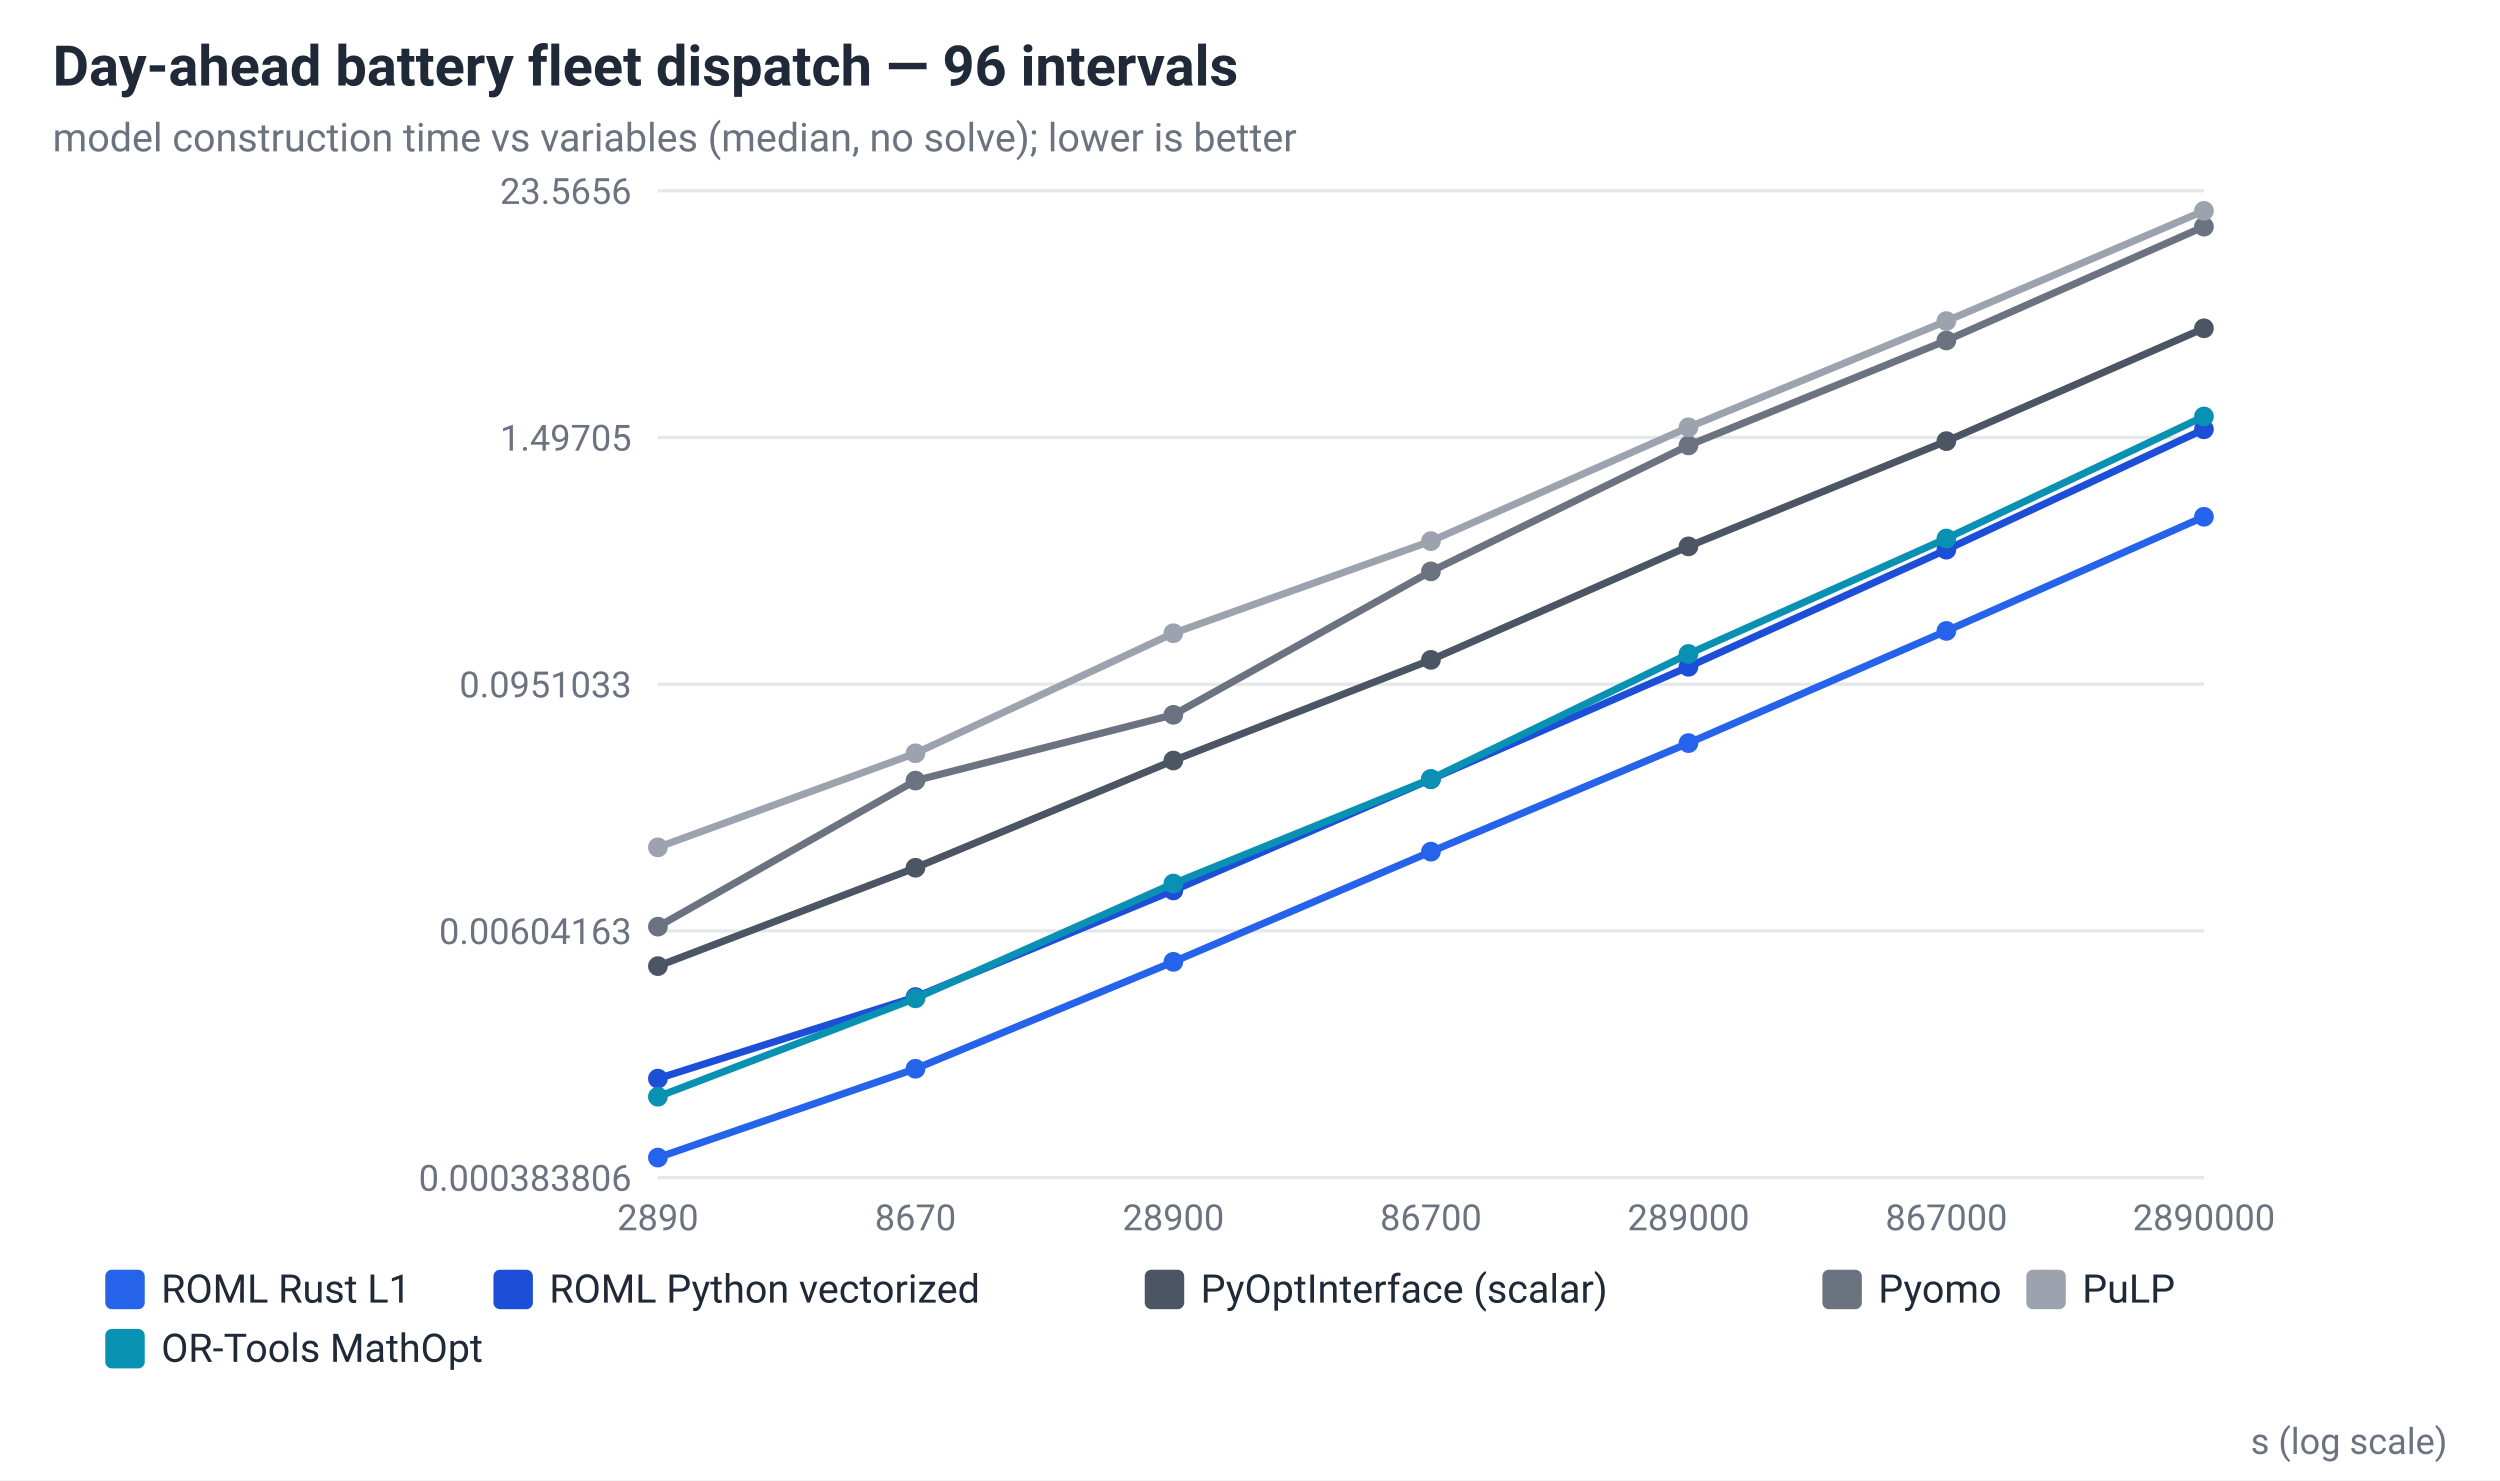
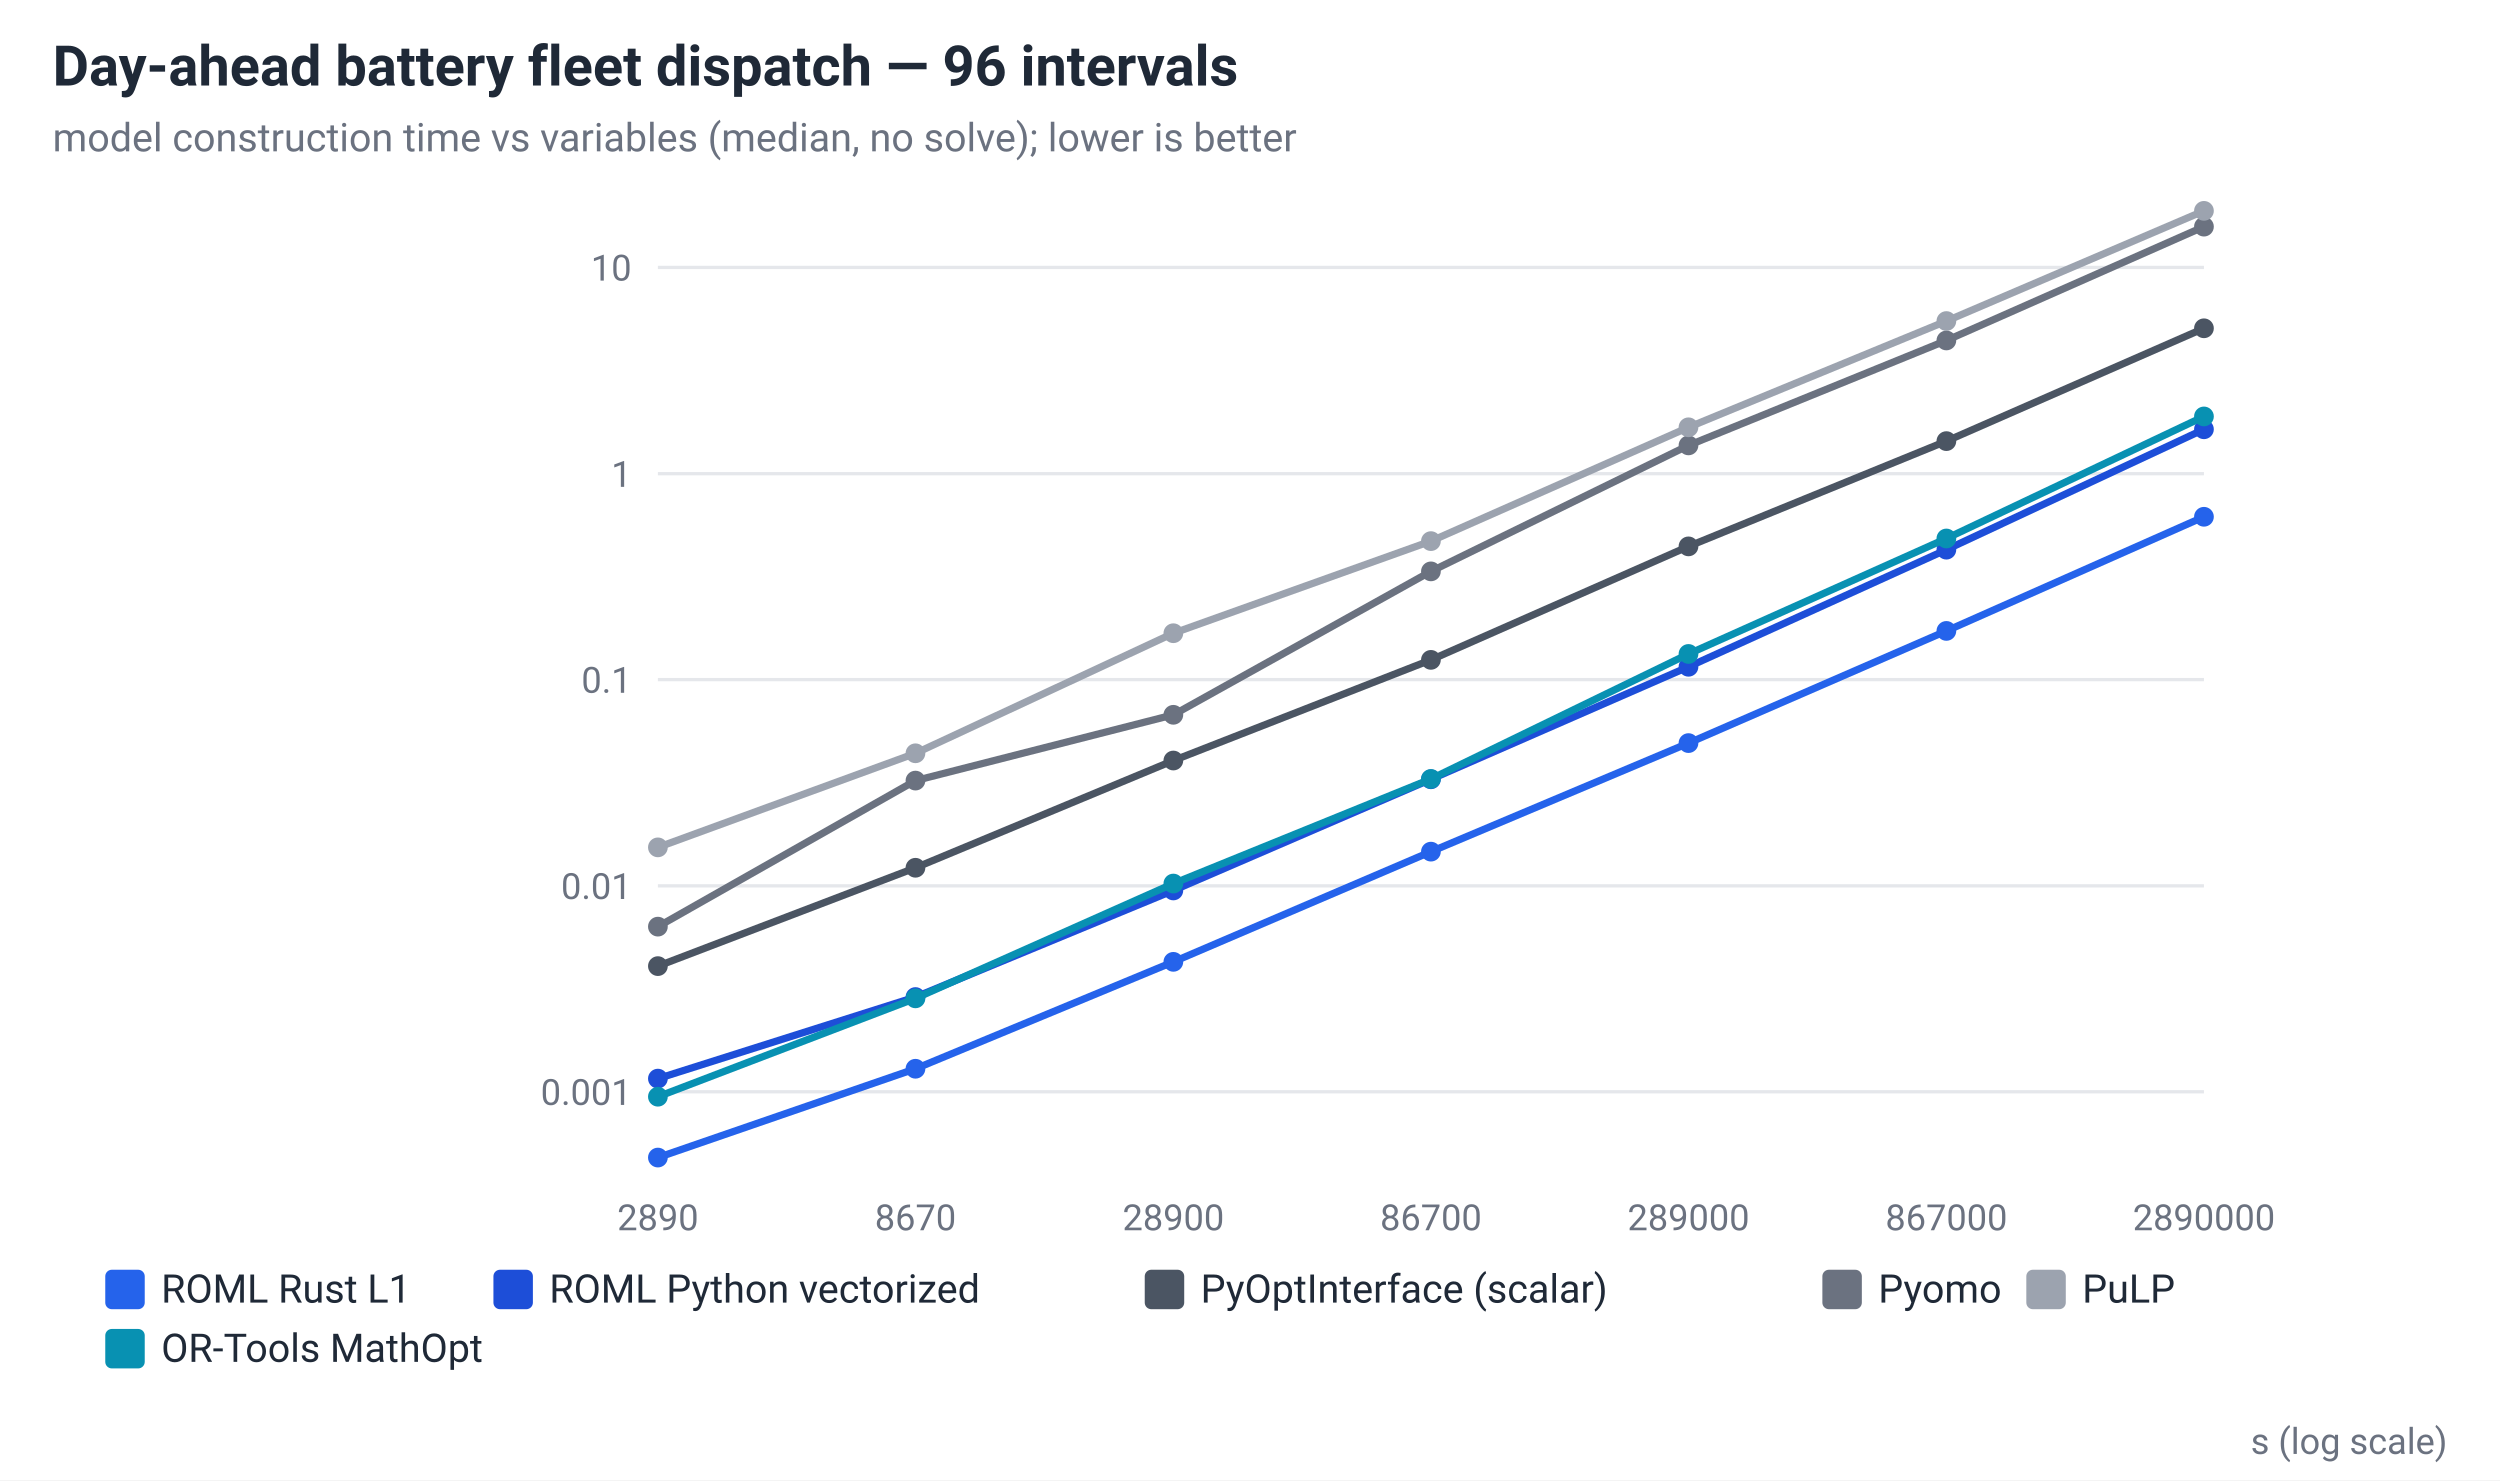
<svg xmlns="http://www.w3.org/2000/svg" width="760" height="450" viewBox="0 0 760 450" font-family="-apple-system,Segoe UI,Roboto,Helvetica,Arial,sans-serif">
  <rect width="760" height="450" fill="#ffffff" />
  <text x="16" y="26" font-size="17" font-weight="700" fill="#1f2937">Day-ahead battery fleet dispatch — 96 intervals</text>
  <text x="16" y="46" font-size="12" fill="#6b7280">model construction time vs variables (median, no solve); lower is better</text>
-   <line x1="200" y1="358.0" x2="670" y2="358.0" stroke="#e5e7eb" stroke-width="1" />
-   <text x="192" y="362.0" font-size="11" fill="#6b7280" text-anchor="end">0.000383806</text>
-   <line x1="200" y1="283.0" x2="670" y2="283.0" stroke="#e5e7eb" stroke-width="1" />
-   <text x="192" y="287.0" font-size="11" fill="#6b7280" text-anchor="end">0.00604163</text>
-   <line x1="200" y1="208.0" x2="670" y2="208.0" stroke="#e5e7eb" stroke-width="1" />
-   <text x="192" y="212.0" font-size="11" fill="#6b7280" text-anchor="end">0.0951033</text>
-   <line x1="200" y1="133.0" x2="670" y2="133.0" stroke="#e5e7eb" stroke-width="1" />
-   <text x="192" y="137.0" font-size="11" fill="#6b7280" text-anchor="end">1.49705</text>
-   <line x1="200" y1="58.0" x2="670" y2="58.0" stroke="#e5e7eb" stroke-width="1" />
-   <text x="192" y="62.0" font-size="11" fill="#6b7280" text-anchor="end">23.5656</text>
+   <line x1="200" y1="331.9" x2="670" y2="331.9" stroke="#e5e7eb" stroke-width="1" />
+   <text x="192" y="335.9" font-size="11" fill="#6b7280" text-anchor="end">0.001</text>
+   <line x1="200" y1="269.3" x2="670" y2="269.3" stroke="#e5e7eb" stroke-width="1" />
+   <text x="192" y="273.3" font-size="11" fill="#6b7280" text-anchor="end">0.01</text>
+   <line x1="200" y1="206.6" x2="670" y2="206.6" stroke="#e5e7eb" stroke-width="1" />
+   <text x="192" y="210.6" font-size="11" fill="#6b7280" text-anchor="end">0.1</text>
+   <line x1="200" y1="144.0" x2="670" y2="144.0" stroke="#e5e7eb" stroke-width="1" />
+   <text x="192" y="148.0" font-size="11" fill="#6b7280" text-anchor="end">1</text>
+   <line x1="200" y1="81.3" x2="670" y2="81.3" stroke="#e5e7eb" stroke-width="1" />
+   <text x="192" y="85.3" font-size="11" fill="#6b7280" text-anchor="end">10</text>
  <text x="200.0" y="374.0" font-size="11" fill="#6b7280" text-anchor="middle">2890</text>
  <text x="278.3" y="374.0" font-size="11" fill="#6b7280" text-anchor="middle">8670</text>
  <text x="356.7" y="374.0" font-size="11" fill="#6b7280" text-anchor="middle">28900</text>
  <text x="435.0" y="374.0" font-size="11" fill="#6b7280" text-anchor="middle">86700</text>
  <text x="513.3" y="374.0" font-size="11" fill="#6b7280" text-anchor="middle">289000</text>
  <text x="591.7" y="374.0" font-size="11" fill="#6b7280" text-anchor="middle">867000</text>
  <text x="670.0" y="374.0" font-size="11" fill="#6b7280" text-anchor="middle">2890000</text>
  <polyline points="200.0,351.9 278.3,324.9 356.7,292.4 435.0,258.9 513.3,225.9 591.7,191.8 670.0,157.1" fill="none" stroke="#2563eb" stroke-width="2.2" />
  <circle cx="200.0" cy="351.9" r="3" fill="#2563eb" />
  <circle cx="278.3" cy="324.9" r="3" fill="#2563eb" />
  <circle cx="356.7" cy="292.4" r="3" fill="#2563eb" />
  <circle cx="435.0" cy="258.9" r="3" fill="#2563eb" />
  <circle cx="513.3" cy="225.9" r="3" fill="#2563eb" />
  <circle cx="591.7" cy="191.8" r="3" fill="#2563eb" />
  <circle cx="670.0" cy="157.1" r="3" fill="#2563eb" />
  <polyline points="200.0,327.9 278.3,303.1 356.7,270.7 435.0,236.9 513.3,202.7 591.7,167.1 670.0,130.5" fill="none" stroke="#1d4ed8" stroke-width="2.2" />
  <circle cx="200.0" cy="327.9" r="3" fill="#1d4ed8" />
  <circle cx="278.3" cy="303.1" r="3" fill="#1d4ed8" />
  <circle cx="356.7" cy="270.7" r="3" fill="#1d4ed8" />
  <circle cx="435.0" cy="236.9" r="3" fill="#1d4ed8" />
  <circle cx="513.3" cy="202.7" r="3" fill="#1d4ed8" />
  <circle cx="591.7" cy="167.1" r="3" fill="#1d4ed8" />
  <circle cx="670.0" cy="130.5" r="3" fill="#1d4ed8" />
  <polyline points="200.0,293.7 278.3,263.8 356.7,231.2 435.0,200.6 513.3,166.1 591.7,134.1 670.0,99.8" fill="none" stroke="#4b5563" stroke-width="2.2" />
  <circle cx="200.0" cy="293.7" r="3" fill="#4b5563" />
  <circle cx="278.3" cy="263.8" r="3" fill="#4b5563" />
  <circle cx="356.7" cy="231.2" r="3" fill="#4b5563" />
  <circle cx="435.0" cy="200.6" r="3" fill="#4b5563" />
  <circle cx="513.3" cy="166.1" r="3" fill="#4b5563" />
  <circle cx="591.7" cy="134.1" r="3" fill="#4b5563" />
  <circle cx="670.0" cy="99.8" r="3" fill="#4b5563" />
  <polyline points="200.0,281.7 278.3,237.3 356.7,217.3 435.0,173.7 513.3,135.4 591.7,103.5 670.0,68.9" fill="none" stroke="#6b7280" stroke-width="2.2" />
  <circle cx="200.0" cy="281.7" r="3" fill="#6b7280" />
  <circle cx="278.3" cy="237.3" r="3" fill="#6b7280" />
  <circle cx="356.7" cy="217.3" r="3" fill="#6b7280" />
  <circle cx="435.0" cy="173.7" r="3" fill="#6b7280" />
  <circle cx="513.3" cy="135.4" r="3" fill="#6b7280" />
  <circle cx="591.7" cy="103.5" r="3" fill="#6b7280" />
  <circle cx="670.0" cy="68.9" r="3" fill="#6b7280" />
  <polyline points="200.0,257.6 278.3,229.0 356.7,192.5 435.0,164.5 513.3,129.9 591.7,97.6 670.0,64.1" fill="none" stroke="#9ca3af" stroke-width="2.2" />
  <circle cx="200.0" cy="257.6" r="3" fill="#9ca3af" />
  <circle cx="278.3" cy="229.0" r="3" fill="#9ca3af" />
  <circle cx="356.7" cy="192.5" r="3" fill="#9ca3af" />
  <circle cx="435.0" cy="164.5" r="3" fill="#9ca3af" />
  <circle cx="513.3" cy="129.9" r="3" fill="#9ca3af" />
  <circle cx="591.7" cy="97.6" r="3" fill="#9ca3af" />
  <circle cx="670.0" cy="64.1" r="3" fill="#9ca3af" />
  <polyline points="200.0,333.4 278.3,303.5 356.7,268.6 435.0,236.8 513.3,198.8 591.7,163.7 670.0,126.6" fill="none" stroke="#0891b2" stroke-width="2.2" />
  <circle cx="200.0" cy="333.4" r="3" fill="#0891b2" />
  <circle cx="278.3" cy="303.5" r="3" fill="#0891b2" />
  <circle cx="356.7" cy="268.6" r="3" fill="#0891b2" />
  <circle cx="435.0" cy="236.8" r="3" fill="#0891b2" />
  <circle cx="513.3" cy="198.8" r="3" fill="#0891b2" />
  <circle cx="591.7" cy="163.7" r="3" fill="#0891b2" />
  <circle cx="670.0" cy="126.6" r="3" fill="#0891b2" />
  <rect x="32" y="386" width="12" height="12" rx="2" fill="#2563eb" />
  <text x="49" y="396" font-size="12" fill="#1f2937">ROML Rust L1</text>
  <rect x="150" y="386" width="12" height="12" rx="2" fill="#1d4ed8" />
  <text x="167" y="396" font-size="12" fill="#1f2937">ROML Python vectorized</text>
  <rect x="348" y="386" width="12" height="12" rx="2" fill="#4b5563" />
  <text x="365" y="396" font-size="12" fill="#1f2937">PyOptInterface (scalar)</text>
  <rect x="554" y="386" width="12" height="12" rx="2" fill="#6b7280" />
  <text x="571" y="396" font-size="12" fill="#1f2937">Pyomo</text>
  <rect x="616" y="386" width="12" height="12" rx="2" fill="#9ca3af" />
  <text x="633" y="396" font-size="12" fill="#1f2937">PuLP</text>
  <rect x="32" y="404" width="12" height="12" rx="2" fill="#0891b2" />
  <text x="49" y="414" font-size="12" fill="#1f2937">OR-Tools MathOpt</text>
  <text x="744" y="442" font-size="11" fill="#6b7280" text-anchor="end">s (log scale)</text>
</svg>
